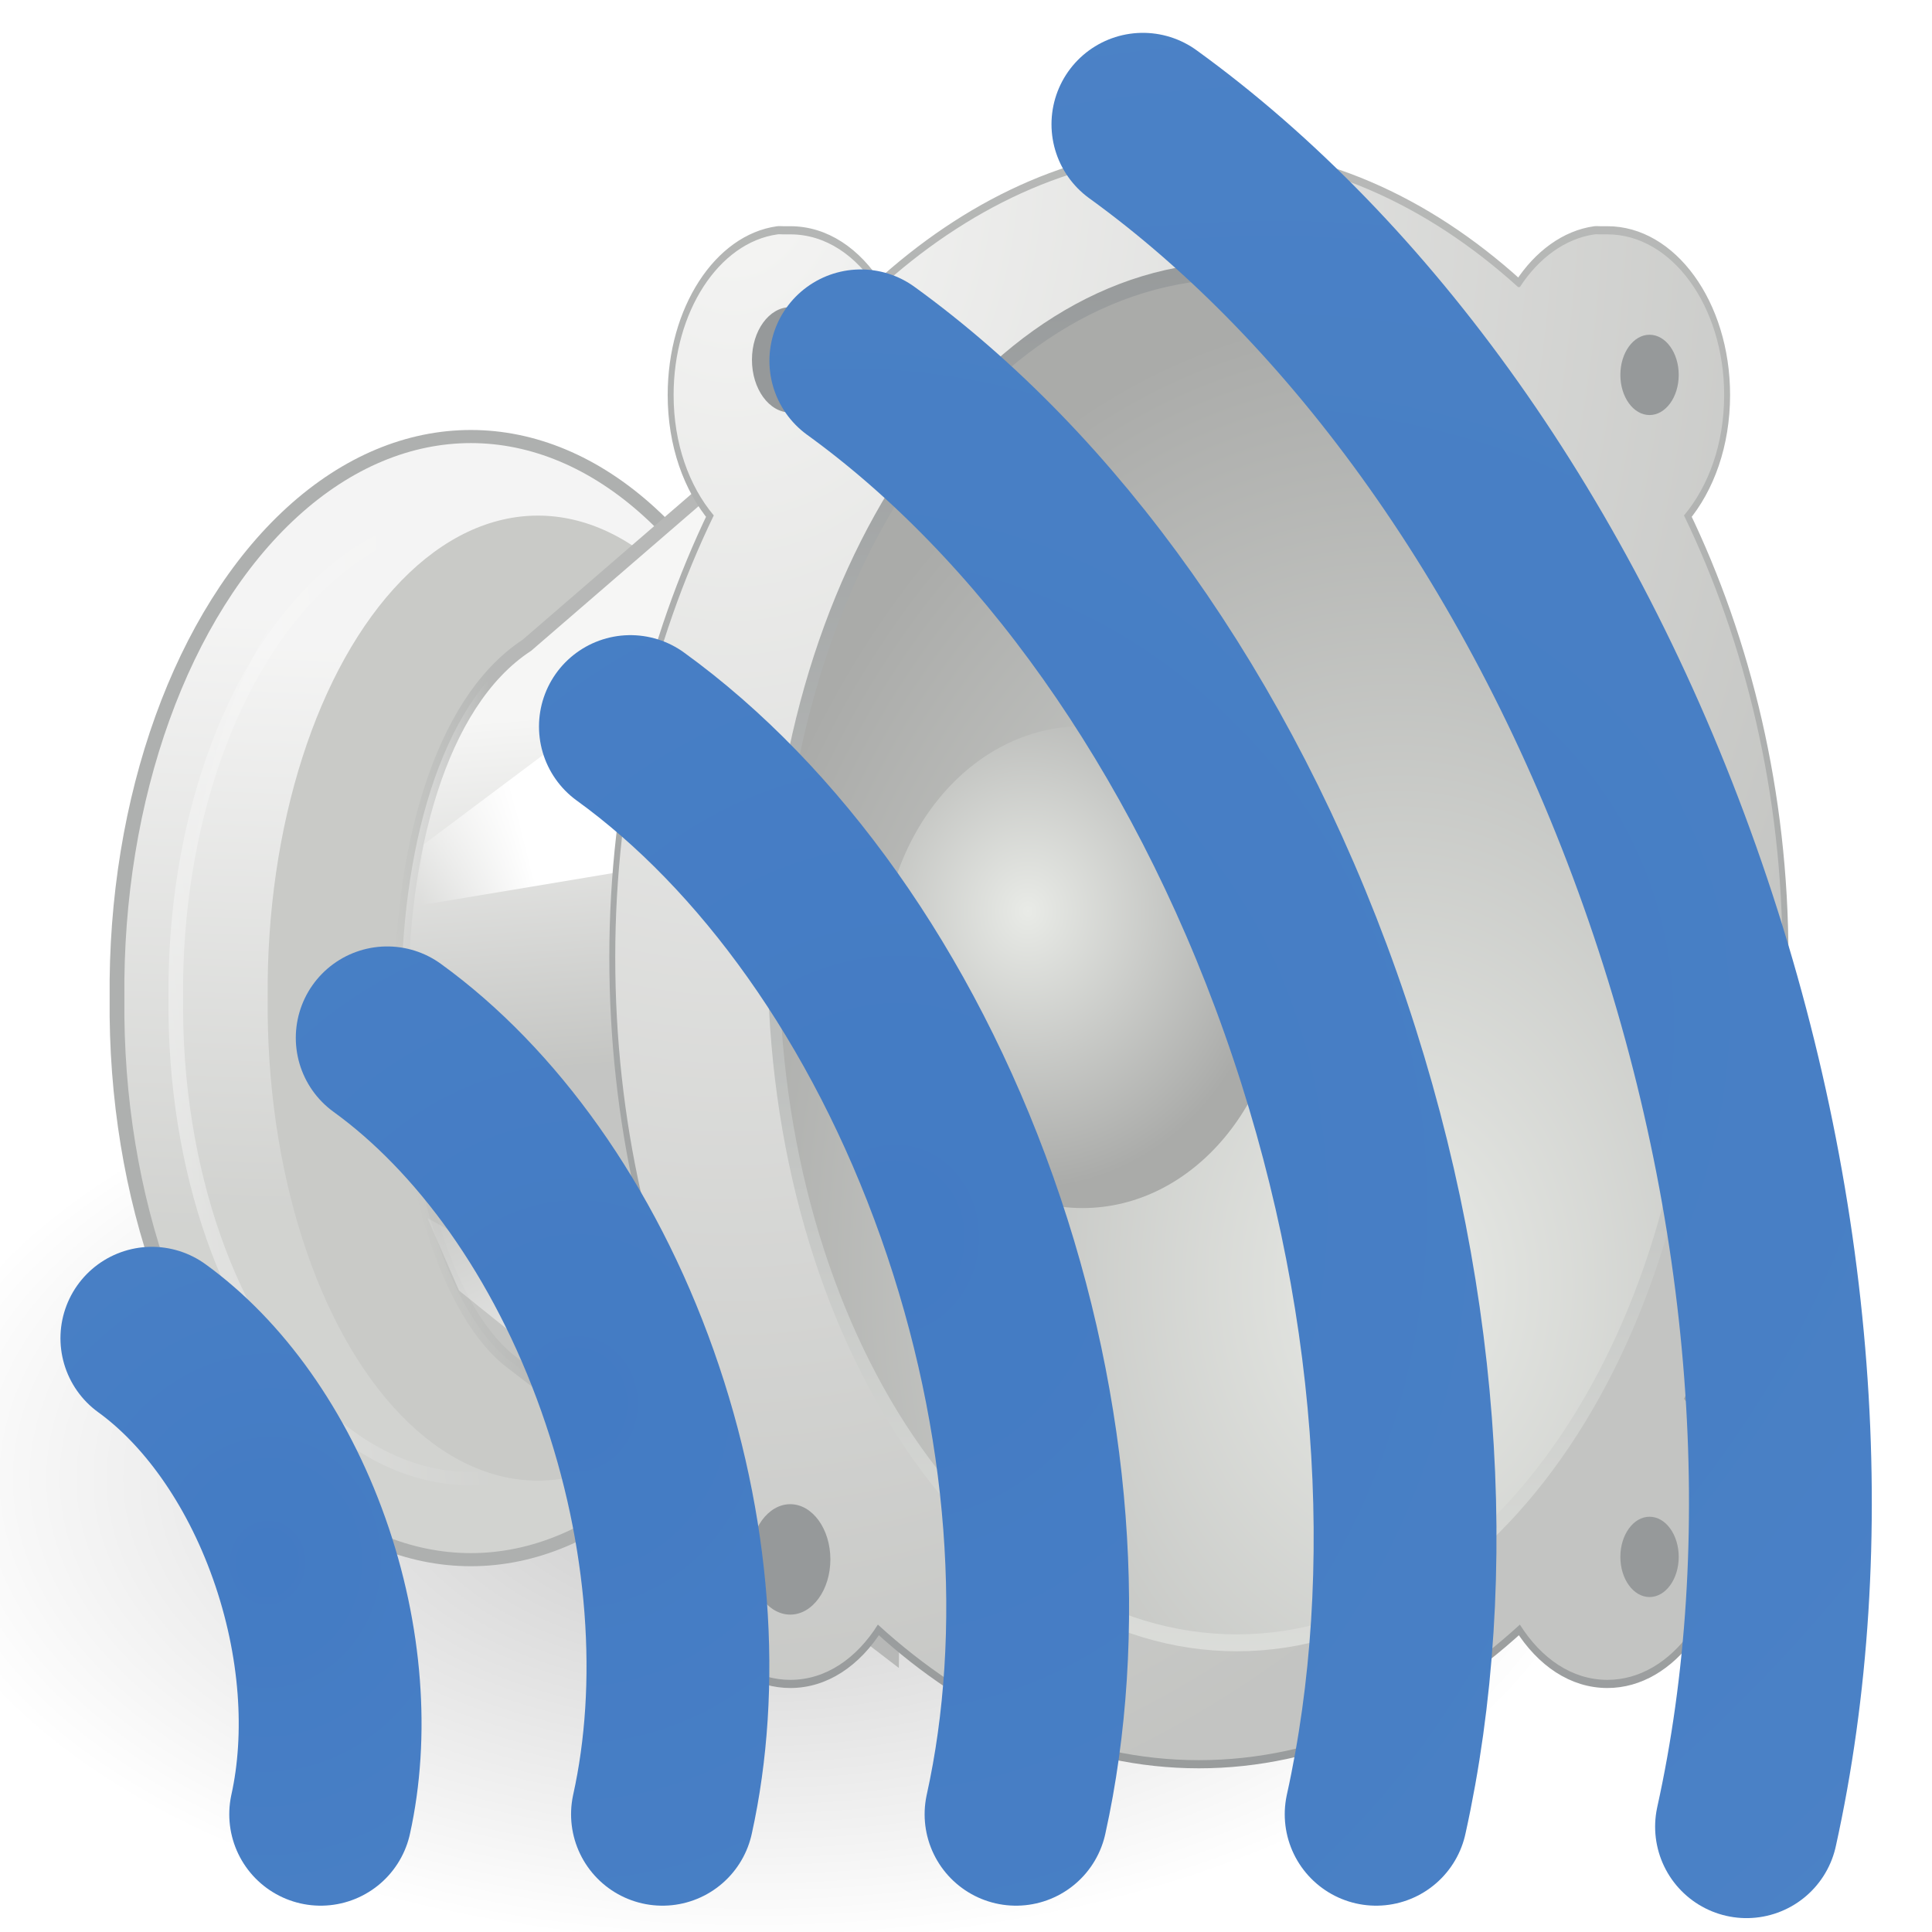
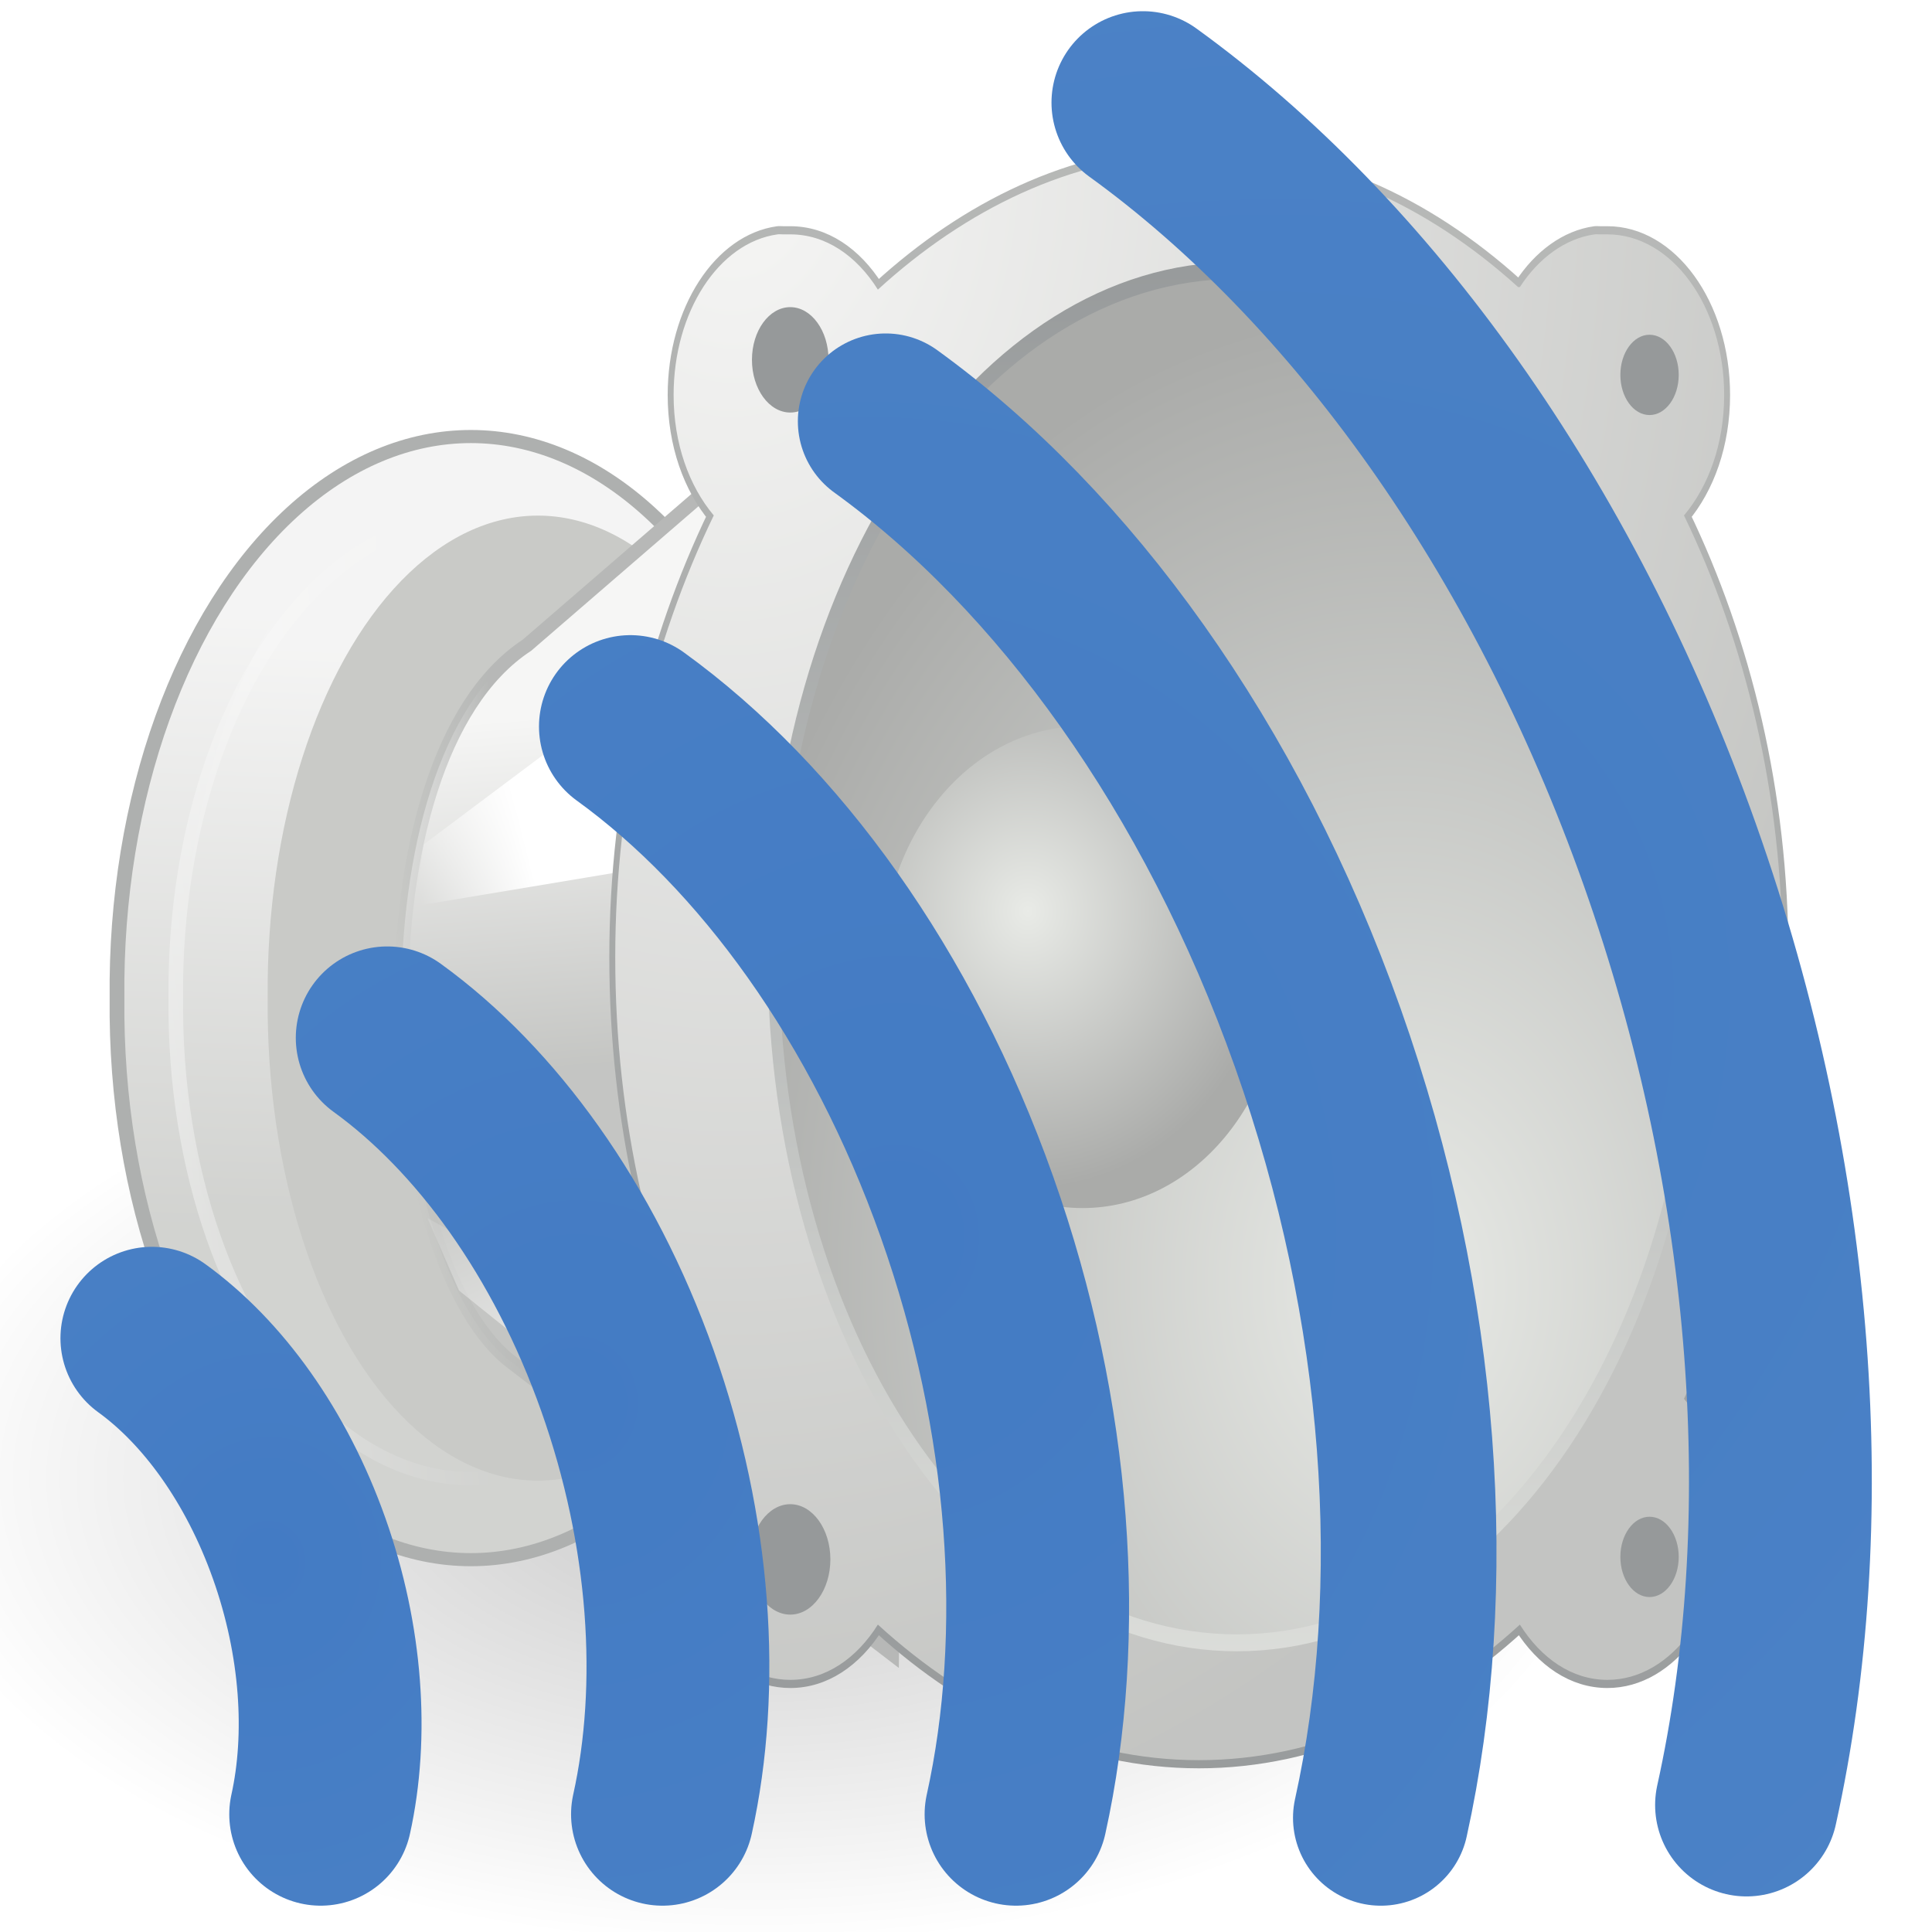
<svg xmlns="http://www.w3.org/2000/svg" xmlns:xlink="http://www.w3.org/1999/xlink" width="48" height="48" id="svg2566" version="1.0">
  <defs id="defs2568">
    <linearGradient id="linearGradient3510">
      <stop style="stop-color:#ffffff;stop-opacity:1;" offset="0" id="stop3512" />
      <stop style="stop-color:#ffffff;stop-opacity:0;" offset="1" id="stop3514" />
    </linearGradient>
    <linearGradient id="linearGradient3498">
      <stop style="stop-color:#437bc4;stop-opacity:1;" offset="0" id="stop3500" />
      <stop style="stop-color:#4f85c7;stop-opacity:1;" offset="1" id="stop3502" />
    </linearGradient>
    <linearGradient id="linearGradient3281">
      <stop style="stop-color:#ffffff;stop-opacity:1;" offset="0" id="stop3283" />
      <stop style="stop-color:#ffffff;stop-opacity:0;" offset="1" id="stop3285" />
    </linearGradient>
    <linearGradient id="linearGradient4099">
      <stop style="stop-color:#6f726f;stop-opacity:1;" offset="0" id="stop4101" />
      <stop style="stop-color:#6f726f;stop-opacity:0;" offset="1" id="stop4103" />
    </linearGradient>
    <linearGradient id="linearGradient4068">
      <stop style="stop-color:#eaeae9;stop-opacity:1;" offset="0" id="stop4070" />
      <stop style="stop-color:#a5a7a2;stop-opacity:1;" offset="1" id="stop4072" />
    </linearGradient>
    <linearGradient id="linearGradient3670">
      <stop id="stop3672" offset="0" style="stop-color:#d3d7cf" />
      <stop id="stop3674" offset="1" style="stop-color:#555753" />
    </linearGradient>
    <radialGradient xlink:href="#linearGradient3670" id="radialGradient3634" cx="6.88" cy="7.199" fx="6.88" fy="7.199" r="9.375" gradientUnits="userSpaceOnUse" gradientTransform="matrix(1.240749,0,0,1.157631,-1.713645,-1.134736)" />
    <linearGradient id="linearGradient3692">
      <stop style="stop-color:#2e3436;stop-opacity:1;" offset="0" id="stop3694" />
      <stop style="stop-color:#babdb6" offset="1" id="stop3696" />
    </linearGradient>
    <linearGradient xlink:href="#linearGradient3692" id="linearGradient3698" x1="-0.52" y1="-0.52" x2="-0.52" y2="19.27" gradientUnits="userSpaceOnUse" />
    <linearGradient id="linearGradient3628">
      <stop style="stop-color:#d3d7cf" offset="0" id="stop3630" />
      <stop style="stop-color:#555753" offset="1" id="stop3632" />
    </linearGradient>
    <radialGradient xlink:href="#linearGradient3628" id="radialGradient3644" cx="12.705" cy="13.847" fx="12.705" fy="13.847" r="9.375" gradientUnits="userSpaceOnUse" gradientTransform="matrix(6.370852e-2,-1.424475,1.547293,6.92112e-2,-9.530629,30.98681)" />
    <linearGradient id="linearGradient3730">
      <stop id="stop3732" offset="0" style="stop-color:#eeeeec" />
      <stop id="stop3734" offset="1" style="stop-color:#888a85" />
    </linearGradient>
    <radialGradient xlink:href="#linearGradient3730" id="radialGradient3728" gradientUnits="userSpaceOnUse" gradientTransform="matrix(-0.310032,2.110862,-2.082775,-0.305867,17.75288,16.41459)" cx="-1.002" cy="0.99" fx="-1.002" fy="0.99" r="9.921" />
    <linearGradient id="linearGradient1557">
      <stop id="stop1559" offset="0" style="stop-color:#2e3436;stop-opacity:1;" />
      <stop id="stop1561" offset="1" style="stop-color:#888a85" />
    </linearGradient>
    <linearGradient xlink:href="#linearGradient1557" id="linearGradient1549" x1="17.062" y1="34.95" x2="20.312" y2="5.375" gradientUnits="userSpaceOnUse" />
    <linearGradient id="linearGradient3676">
      <stop style="stop-color:#eeeeec" offset="0" id="stop4022" />
      <stop style="stop-color:#555753" offset="1" id="stop3680" />
    </linearGradient>
    <radialGradient xlink:href="#linearGradient3676" id="radialGradient3702" gradientUnits="userSpaceOnUse" gradientTransform="matrix(-0.127582,1.416065,-1.630141,-0.146854,17.48751,15.56121)" cx="-1.002" cy="0.99" fx="-1.002" fy="0.99" r="9.921" />
    <linearGradient id="linearGradient3788">
      <stop style="stop-color:#cccdcb;stop-opacity:1;" offset="0" id="stop3790" />
      <stop style="stop-color:#888a85;stop-opacity:1;" offset="1" id="stop3792" />
    </linearGradient>
    <linearGradient id="linearGradient3674">
      <stop style="stop-color:#ffffff;stop-opacity:0;" offset="0" id="stop3676" />
      <stop style="stop-color:#ffffff;stop-opacity:1;" offset="1" id="stop3678" />
    </linearGradient>
    <linearGradient id="linearGradient3657">
      <stop style="stop-color:#fafafa;stop-opacity:1;" offset="0" id="stop3659" />
      <stop style="stop-color:#bfbfbf;stop-opacity:1;" offset="1" id="stop3661" />
    </linearGradient>
    <linearGradient id="linearGradient3609">
      <stop style="stop-color:#000000;stop-opacity:1;" offset="0" id="stop3611" />
      <stop style="stop-color:#000000;stop-opacity:0;" offset="1" id="stop3613" />
    </linearGradient>
    <linearGradient xlink:href="#linearGradient4608" id="linearGradient4585" gradientUnits="userSpaceOnUse" gradientTransform="matrix(2.339723,0,0,2.339723,-116.0497,4.376374)" x1="56.303" y1="4.937" x2="56.609" y2="8.68" />
    <linearGradient xlink:href="#linearGradient4608" id="linearGradient4641" x1="58.016" y1="35.015" x2="57.954" y2="40.999" gradientUnits="userSpaceOnUse" spreadMethod="reflect" gradientTransform="matrix(0.997993,0,0,1,-97.71685,-9.352993)" />
    <linearGradient id="linearGradient4608">
      <stop style="stop-color:#eeeeec" offset="0" id="stop4610" />
      <stop style="stop-color:#8a8c87;stop-opacity:1;" offset="1" id="stop4612" />
    </linearGradient>
    <radialGradient xlink:href="#linearGradient3609" id="radialGradient3615" cx="6.408" cy="17.404" fx="6.408" fy="17.404" r="5.524" gradientTransform="matrix(1,0,0,0.416,0,10.16382)" gradientUnits="userSpaceOnUse" />
    <linearGradient xlink:href="#linearGradient3657" id="linearGradient3668" gradientUnits="userSpaceOnUse" x1="10.438" y1="8.29" x2="10.438" y2="18.985" gradientTransform="translate(-64.70027,0)" />
    <radialGradient xlink:href="#linearGradient3674" id="radialGradient3680" cx="5.082" cy="12.516" fx="5.082" fy="12.516" r="2.983" gradientTransform="matrix(2.017008,0,-1.9570578e-8,2.338468,0.6285502,-1.712618)" gradientUnits="userSpaceOnUse" />
    <linearGradient xlink:href="#linearGradient3788" id="linearGradient3794" x1="8.054" y1="11.03" x2="10.438" y2="11.03" gradientUnits="userSpaceOnUse" gradientTransform="translate(-64.70027,0)" />
    <linearGradient xlink:href="#linearGradient4068" id="linearGradient4095" gradientUnits="userSpaceOnUse" x1="7.576" y1="20.302" x2="7.322" y2="27.345" />
    <linearGradient xlink:href="#linearGradient4068" id="linearGradient4097" gradientUnits="userSpaceOnUse" x1="7.576" y1="20.302" x2="7.322" y2="27.345" />
    <linearGradient xlink:href="#linearGradient4099" id="linearGradient4105" x1="11.126" y1="25.56" x2="9.347" y2="25.737" gradientUnits="userSpaceOnUse" gradientTransform="matrix(1.713477,0,0,1.713477,-5.844493,-19.41451)" />
    <linearGradient xlink:href="#linearGradient3281" id="linearGradient3287" x1="4.683" y1="24.665" x2="8.371" y2="24.317" gradientUnits="userSpaceOnUse" />
    <radialGradient xlink:href="#linearGradient3498" id="radialGradient3504" cx="36.828" cy="24.428" fx="36.828" fy="24.428" r="1.24" gradientTransform="matrix(32.31305,-14.27586,12.61969,35.59261,-1476.071,-312.913)" gradientUnits="userSpaceOnUse" />
-     <radialGradient xlink:href="#linearGradient3498" id="radialGradient3506" gradientUnits="userSpaceOnUse" gradientTransform="matrix(43.96827,-19.42511,10.90693,30.76199,-1863.7,-5.680131)" cx="36.828" cy="24.428" fx="36.828" fy="24.428" r="1.24" />
-     <radialGradient xlink:href="#linearGradient3498" id="radialGradient3508" gradientUnits="userSpaceOnUse" gradientTransform="matrix(32.31305,-14.27586,12.61969,35.59261,-1477.781,-313.4596)" cx="36.828" cy="24.428" fx="36.828" fy="24.428" r="1.24" />
+     <radialGradient xlink:href="#linearGradient3498" id="radialGradient3506" gradientUnits="userSpaceOnUse" gradientTransform="matrix(43.96827,-19.42511,10.90693,30.76199,-1863.7,-6.218901)" cx="36.828" cy="24.428" fx="36.828" fy="24.428" r="1.24" />
+     <radialGradient xlink:href="#linearGradient3498" id="radialGradient3508" gradientUnits="userSpaceOnUse" gradientTransform="matrix(31.04821,-13.71706,12.12571,34.1994,-1418.48,-299.3364)" cx="36.828" cy="24.428" fx="36.828" fy="24.428" r="1.24" />
    <linearGradient xlink:href="#linearGradient3510" id="linearGradient3516" x1="9.486" y1="22.108" x2="7.378" y2="22.638" gradientUnits="userSpaceOnUse" gradientTransform="matrix(1.321942,0,0,1.321942,0.7364601,-9.731858)" />
    <radialGradient xlink:href="#linearGradient3498" id="radialGradient6911" gradientUnits="userSpaceOnUse" gradientTransform="matrix(40.65659,0,0,26.21348,-1479.312,-616.3284)" cx="36.828" cy="24.428" fx="36.828" fy="24.428" r="1.24" />
    <radialGradient xlink:href="#linearGradient3498" id="radialGradient6915" gradientUnits="userSpaceOnUse" gradientTransform="matrix(45.65283,0,0,29.43482,-1656.41,-695.1376)" cx="36.828" cy="24.428" fx="36.828" fy="24.428" r="1.24" />
    <radialGradient xlink:href="#linearGradient3498" id="radialGradient6919" gradientUnits="userSpaceOnUse" gradientTransform="matrix(23.06533,-10.19023,9.008039,25.40631,-1055.191,-210.4598)" cx="36.828" cy="24.428" fx="36.828" fy="24.428" r="1.24" />
    <radialGradient xlink:href="#linearGradient3498" id="radialGradient6923" gradientUnits="userSpaceOnUse" gradientTransform="matrix(14.14199,-6.247914,5.523079,15.57731,-649.0921,-111.6005)" cx="36.828" cy="24.428" fx="36.828" fy="24.428" r="1.24" />
  </defs>
  <g id="layer1">
    <g style="opacity:0.5;stroke-width:0.203;stroke-miterlimit:4;stroke-dasharray:none" id="g4951" transform="matrix(1.450031,0,0,1.995169,-5.014883,-24.10487)">
      <path style="opacity:0.429;color:#000000;fill:url(#radialGradient3615);fill-opacity:1;fill-rule:nonzero;stroke:none;stroke-width:0.079;stroke-linecap:round;stroke-linejoin:round;marker:none;marker-start:none;marker-mid:none;marker-end:none;stroke-miterlimit:4;stroke-dasharray:none;stroke-dashoffset:0;stroke-opacity:1;visibility:visible;display:inline;overflow:visible" id="path3607" d="M 11.932 17.404 A 5.524 2.298 0 1 1  0.884,17.404 A 5.524 2.298 0 1 1  11.932 17.404 z" transform="matrix(2.645567,0,0,2.52105,-0.5794078,-13.3796)" />
      <g style="stroke-width:0.203;stroke-miterlimit:4;stroke-dasharray:none" id="g3963">
        <g style="stroke-width:0.202;stroke-miterlimit:4;stroke-dasharray:none" transform="matrix(1.181684,0,0,0.8588133,3.7081077e-2,3.176072)" id="g4090">
          <path style="opacity:1;color:#000000;fill:url(#linearGradient4095);fill-opacity:1;fill-rule:nonzero;stroke:#5d615f;stroke-width:0.151;stroke-linecap:round;stroke-linejoin:round;marker:none;marker-start:none;marker-mid:none;marker-end:none;stroke-miterlimit:4;stroke-dasharray:none;stroke-dashoffset:0;stroke-opacity:1;visibility:visible;display:inline;overflow:visible" id="path4076" d="M 12.374 24.665 A 3.624 6.364 0 1 1  5.127,24.665 A 3.624 6.364 0 1 1  12.374 24.665 z" transform="matrix(1.415965,0,0,1.258558,-2.667614,-6.200669)" />
          <path transform="matrix(1.154526,0,0,1.154526,-0.379902,-3.63468)" d="M 12.374 24.665 A 3.624 6.364 0 1 1  5.127,24.665 A 3.624 6.364 0 1 1  12.374 24.665 z" id="path4060" style="opacity:1;color:#000000;fill:url(#linearGradient4097);fill-opacity:1;fill-rule:nonzero;stroke:none;stroke-width:0.175;stroke-linecap:round;stroke-linejoin:round;marker:none;marker-start:none;marker-mid:none;marker-end:none;stroke-miterlimit:4;stroke-dasharray:none;stroke-dashoffset:0;stroke-opacity:1;visibility:visible;display:inline;overflow:visible" />
          <path style="opacity:1;color:#000000;fill:#93958f;fill-opacity:1;fill-rule:nonzero;stroke:none;stroke-width:0.187;stroke-linecap:round;stroke-linejoin:round;marker:none;marker-start:none;marker-mid:none;marker-end:none;stroke-miterlimit:4;stroke-dasharray:none;stroke-dashoffset:0;stroke-opacity:1;visibility:visible;display:inline;overflow:visible" id="path4058" d="M 12.374 24.665 A 3.624 6.364 0 1 1  5.127,24.665 A 3.624 6.364 0 1 1  12.374 24.665 z" transform="matrix(1.081355,0,0,1.081355,1.232653,-1.829889)" />
          <path transform="matrix(1.1807,0,0,1.076971,-0.608944,-1.721744)" d="M 12.374 24.665 A 3.624 6.364 0 1 1  5.127,24.665 A 3.624 6.364 0 1 1  12.374 24.665 z" id="path3279" style="opacity:0.396;color:#000000;fill:none;fill-opacity:1;fill-rule:nonzero;stroke:url(#linearGradient3287);stroke-width:0.179;stroke-linecap:round;stroke-linejoin:round;marker:none;marker-start:none;marker-mid:none;marker-end:none;stroke-miterlimit:4;stroke-dasharray:none;stroke-dashoffset:0;stroke-opacity:1;visibility:visible;display:inline;overflow:visible" />
        </g>
        <path transform="matrix(0.6896406,0,0,0.5012106,3.336554,12.90683)" id="path4542" d="M 13.269,14.384 L 22.642,6.288 L 22.339,39.446 L 12.815,32.142 C 9.483,29.416 8.877,17.261 13.269,14.384 z " style="color:#000000;fill:url(#linearGradient4585);fill-opacity:1;fill-rule:evenodd;stroke:url(#linearGradient4105);stroke-width:0.346;stroke-linecap:round;stroke-linejoin:miter;marker:none;marker-start:none;marker-mid:none;marker-end:none;stroke-miterlimit:4;stroke-dasharray:none;stroke-dashoffset:0;stroke-opacity:1;visibility:visible;display:inline;overflow:visible" />
        <path transform="matrix(0.6896406,0,0,0.5012106,3.336554,12.90683)" id="path4544" d="M 10.702,19.334 L 16.062,15.317 L 15.73,19.991 L 10.49,20.865 L 10.702,19.334 z " style="color:#000000;fill:url(#linearGradient3516);fill-opacity:1;fill-rule:evenodd;stroke:none;stroke-width:0.346;stroke-linecap:round;stroke-linejoin:miter;marker:none;marker-start:none;marker-mid:none;marker-end:none;stroke-miterlimit:4;stroke-dasharray:none;stroke-dashoffset:0;stroke-opacity:1;visibility:visible;display:inline;overflow:visible" />
        <path transform="matrix(0.6896406,0,0,0.5012106,3.336554,12.90683)" id="path3672" d="M 11.581,30.417 L 17.452,35.134 L 16.715,31.925 L 10.798,28.616 L 11.581,30.417 z " style="opacity:0.769;color:#000000;fill:url(#radialGradient3680);fill-opacity:1;fill-rule:nonzero;stroke:none;stroke-width:0.346;stroke-linecap:round;stroke-linejoin:round;marker:none;marker-start:none;marker-mid:none;marker-end:none;stroke-miterlimit:4;stroke-dasharray:none;stroke-dashoffset:0;stroke-opacity:1;visibility:visible;display:inline;overflow:visible" />
        <path style="opacity:1;color:#000000;fill:url(#radialGradient3702);fill-opacity:1;fill-rule:evenodd;stroke:url(#linearGradient1549);stroke-width:0.203;stroke-linecap:round;stroke-linejoin:miter;marker:none;marker-start:none;marker-mid:none;marker-end:none;stroke-miterlimit:4;stroke-dasharray:none;stroke-dashoffset:0;stroke-opacity:1;visibility:visible;display:inline;overflow:visible" d="M 23.75,14 C 21.81,14.049 20.013,14.683 18.5,15.688 C 18.133,15.264 17.604,15 17,15 C 16.965,15 16.913,15.001 16.875,15 C 16.847,15 16.806,14.997 16.781,15 C 15.773,15.102 15,15.965 15,17 C 15,17.604 15.264,18.133 15.688,18.5 C 14.639,20.08 14,21.962 14,24 C 14,26.034 14.612,27.922 15.656,29.5 C 15.243,29.87 15,30.402 15,31 C 15,32.104 15.896,33 17,33 C 17.604,33 18.133,32.736 18.5,32.312 C 20.08,33.361 21.962,34 24,34 C 26.038,34 27.92,33.361 29.5,32.312 C 29.867,32.736 30.396,33 31,33 C 32.104,33 33,32.104 33,31 C 33,30.396 32.736,29.867 32.312,29.5 C 33.361,27.92 34,26.038 34,24 C 34,21.962 33.361,20.08 32.312,18.5 C 32.736,18.133 33,17.604 33,17 C 33,15.896 32.104,15 31,15 C 30.965,15 30.913,15.001 30.875,15 C 30.847,15 30.806,14.997 30.781,15 C 30.277,15.051 29.819,15.298 29.5,15.656 C 29.493,15.652 29.475,15.661 29.469,15.656 C 27.895,14.62 26.025,14 24,14 C 23.914,14 23.836,13.998 23.75,14 z " id="path3726" />
        <path style="opacity:1;color:#000000;fill:url(#radialGradient3728);fill-opacity:1;fill-rule:evenodd;stroke:none;stroke-width:0.203;stroke-linecap:round;stroke-linejoin:miter;marker:none;marker-start:none;marker-mid:none;marker-end:none;stroke-miterlimit:4;stroke-dasharray:none;stroke-dashoffset:0;stroke-opacity:1;visibility:visible;display:inline;overflow:visible" d="M 23.75,14 C 21.81,14.049 20.013,14.683 18.5,15.688 C 18.133,15.264 17.604,15 17,15 C 16.965,15 16.913,15.001 16.875,15 C 16.847,15 16.806,14.997 16.781,15 C 15.773,15.102 15,15.965 15,17 C 15,17.604 15.264,18.133 15.688,18.5 C 14.639,20.08 14,21.962 14,24 C 14,26.034 14.612,27.922 15.656,29.5 C 15.243,29.87 15,30.402 15,31 C 15,32.104 15.896,33 17,33 C 17.604,33 18.133,32.736 18.5,32.312 C 20.08,33.361 21.962,34 24,34 C 26.038,34 27.92,33.361 29.5,32.312 C 29.867,32.736 30.396,33 31,33 C 32.104,33 33,32.104 33,31 C 33,30.396 32.736,29.867 32.312,29.5 C 33.361,27.92 34,26.038 34,24 C 34,21.962 33.361,20.08 32.312,18.5 C 32.736,18.133 33,17.604 33,17 C 33,15.896 32.104,15 31,15 C 30.965,15 30.913,15.001 30.875,15 C 30.847,15 30.806,14.997 30.781,15 C 30.277,15.051 29.819,15.298 29.5,15.656 C 29.493,15.652 29.475,15.661 29.469,15.656 C 27.895,14.62 26.025,14 24,14 C 23.914,14 23.836,13.998 23.75,14 z " id="path3507" />
        <path style="opacity:1;color:#000000;fill:url(#radialGradient3644);fill-opacity:1;fill-rule:evenodd;stroke:url(#linearGradient3698);stroke-width:0.231;stroke-linecap:round;stroke-linejoin:miter;marker:none;marker-start:none;marker-mid:none;marker-end:none;stroke-miterlimit:4;stroke-dasharray:none;stroke-dashoffset:0;stroke-opacity:1;visibility:visible;display:inline;overflow:visible" id="path3636" d="M 18.75 9.375 A 9.375 9.375 0 1 1  0,9.375 A 9.375 9.375 0 1 1  18.75 9.375 z" transform="matrix(0.846982,0,0,0.911415,16.71027,15.44956)" />
        <path style="opacity:1;color:#000000;fill:url(#radialGradient3634);fill-opacity:1;fill-rule:evenodd;stroke:none;stroke-width:0.593;stroke-linecap:round;stroke-linejoin:miter;marker:none;marker-start:none;marker-mid:none;marker-end:none;stroke-miterlimit:4;stroke-dasharray:none;stroke-dashoffset:0;stroke-opacity:1;visibility:visible;display:inline;overflow:visible" id="path3519" d="M 18.75 9.375 A 9.375 9.375 0 1 1  0,9.375 A 9.375 9.375 0 1 1  18.75 9.375 z" transform="matrix(0.367272,0,0,0.32,18.56254,21.125)" />
        <path transform="matrix(1.3125,0,0,1.3125,-4.657679,-5.09375)" style="opacity:1;color:#000000;fill:#2e3436;fill-opacity:1;fill-rule:evenodd;stroke:none;stroke-width:0.155;stroke-linecap:round;stroke-linejoin:miter;marker:none;marker-start:none;marker-mid:none;marker-end:none;stroke-miterlimit:4;stroke-dasharray:none;stroke-dashoffset:0;stroke-opacity:1;visibility:visible;display:inline;overflow:visible" id="path3718" d="M 17 16.5 A 0.5 0.5 0 1 1  16,16.5 A 0.5 0.5 0 1 1  17 16.5 z" />
        <path style="opacity:1;color:#000000;fill:#2e3436;fill-opacity:1;fill-rule:evenodd;stroke:none;stroke-width:0.203;stroke-linecap:round;stroke-linejoin:miter;marker:none;marker-start:none;marker-mid:none;marker-end:none;stroke-miterlimit:4;stroke-dasharray:none;stroke-dashoffset:0;stroke-opacity:1;visibility:visible;display:inline;overflow:visible" id="path3720" d="M 17 16.5 A 0.5 0.5 0 1 1  16,16.5 A 0.5 0.5 0 1 1  17 16.5 z" transform="translate(15.22159,0.25)" />
        <path style="opacity:1;color:#000000;fill:#2e3436;fill-opacity:1;fill-rule:evenodd;stroke:none;stroke-width:0.203;stroke-linecap:round;stroke-linejoin:miter;marker:none;marker-start:none;marker-mid:none;marker-end:none;stroke-miterlimit:4;stroke-dasharray:none;stroke-dashoffset:0;stroke-opacity:1;visibility:visible;display:inline;overflow:visible" id="path3722" d="M 17 16.5 A 0.5 0.5 0 1 1  16,16.5 A 0.5 0.5 0 1 1  17 16.5 z" transform="translate(15.22159,14.96875)" />
        <path style="opacity:1;color:#000000;fill:#2e3436;fill-opacity:1;fill-rule:evenodd;stroke:none;stroke-width:0.148;stroke-linecap:round;stroke-linejoin:miter;marker:none;marker-start:none;marker-mid:none;marker-end:none;stroke-miterlimit:4;stroke-dasharray:none;stroke-dashoffset:0;stroke-opacity:1;visibility:visible;display:inline;overflow:visible" id="path3724" d="M 17 16.5 A 0.5 0.5 0 1 1  16,16.5 A 0.5 0.5 0 1 1  17 16.5 z" transform="matrix(1.375,0,0,1.375,-5.688929,8.8125)" />
      </g>
    </g>
    <path id="path3488" d="M 25.243,45.075 C 26.226,40.631 25.886,35.237 24.024,29.985 C 22.162,24.733 19.103,20.54 15.662,18.051" style="opacity:1;color:#000000;fill:none;fill-opacity:1;fill-rule:evenodd;stroke:url(#radialGradient3504);stroke-width:4.542;stroke-linecap:round;stroke-linejoin:miter;marker:none;marker-start:none;marker-mid:none;marker-end:none;stroke-miterlimit:4;stroke-dasharray:none;stroke-dashoffset:0;stroke-opacity:1;visibility:visible;display:inline;overflow:visible" />
-     <path style="opacity:1;color:#000000;fill:none;fill-opacity:1;fill-rule:evenodd;stroke:url(#radialGradient3508);stroke-width:4.542;stroke-linecap:round;stroke-linejoin:miter;marker:none;marker-start:none;marker-mid:none;marker-end:none;stroke-miterlimit:4;stroke-dasharray:none;stroke-dashoffset:0;stroke-opacity:1;visibility:visible;display:inline;overflow:visible" d="M 34.19,45.075 C 35.504,39.137 35.049,31.93 32.561,24.911 C 30.073,17.893 25.985,12.291 21.387,8.965" id="path3494" />
-     <path id="path3496" d="M 43.392,45.384 C 44.93,38.429 44.398,29.986 41.484,21.766 C 38.569,13.545 33.781,6.983 28.395,3.087" style="opacity:1;color:#000000;fill:none;fill-opacity:1;fill-rule:evenodd;stroke:url(#radialGradient3506);stroke-width:4.542;stroke-linecap:round;stroke-linejoin:miter;marker:none;marker-start:none;marker-mid:none;marker-end:none;stroke-miterlimit:4;stroke-dasharray:none;stroke-dashoffset:0;stroke-opacity:1;visibility:visible;display:inline;overflow:visible" />
+     <path style="opacity:1;color:#000000;fill:none;fill-opacity:1;fill-rule:evenodd;stroke:url(#radialGradient3508);stroke-width:4.365;stroke-linecap:round;stroke-linejoin:miter;marker:none;marker-start:none;marker-mid:none;marker-end:none;stroke-miterlimit:4;stroke-dasharray:none;stroke-dashoffset:0;stroke-opacity:1;visibility:visible;display:inline;overflow:visible" d="M 34.307,45.164 C 35.569,39.458 35.133,32.533 32.742,25.79 C 30.351,19.046 26.423,13.663 22.005,10.467" id="path3494" />
+     <path id="path3496" d="M 43.392,44.845 C 44.93,37.89 44.398,29.448 41.484,21.227 C 38.569,13.007 33.781,6.445 28.395,2.549" style="opacity:1;color:#000000;fill:none;fill-opacity:1;fill-rule:evenodd;stroke:url(#radialGradient3506);stroke-width:4.542;stroke-linecap:round;stroke-linejoin:miter;marker:none;marker-start:none;marker-mid:none;marker-end:none;stroke-miterlimit:4;stroke-dasharray:none;stroke-dashoffset:0;stroke-opacity:1;visibility:visible;display:inline;overflow:visible" />
    <path style="opacity:1;color:#000000;fill:none;fill-opacity:1;fill-rule:evenodd;stroke:url(#radialGradient6919);stroke-width:4.542;stroke-linecap:round;stroke-linejoin:miter;marker:none;marker-start:none;marker-mid:none;marker-end:none;stroke-miterlimit:4;stroke-dasharray:none;stroke-dashoffset:0;stroke-opacity:1;visibility:visible;display:inline;overflow:visible" d="M 16.459,45.075 C 17.161,41.903 16.918,38.053 15.589,34.304 C 14.26,30.555 12.076,27.562 9.62,25.785" id="path6917" />
    <path id="path6921" d="M 7.967,45.075 C 8.397,43.13 8.248,40.77 7.433,38.471 C 6.618,36.172 5.279,34.337 3.773,33.248" style="opacity:1;color:#000000;fill:none;fill-opacity:1;fill-rule:evenodd;stroke:url(#radialGradient6923);stroke-width:4.542;stroke-linecap:round;stroke-linejoin:miter;marker:none;marker-start:none;marker-mid:none;marker-end:none;stroke-miterlimit:4;stroke-dasharray:none;stroke-dashoffset:0;stroke-opacity:1;visibility:visible;display:inline;overflow:visible" />
  </g>
</svg>
